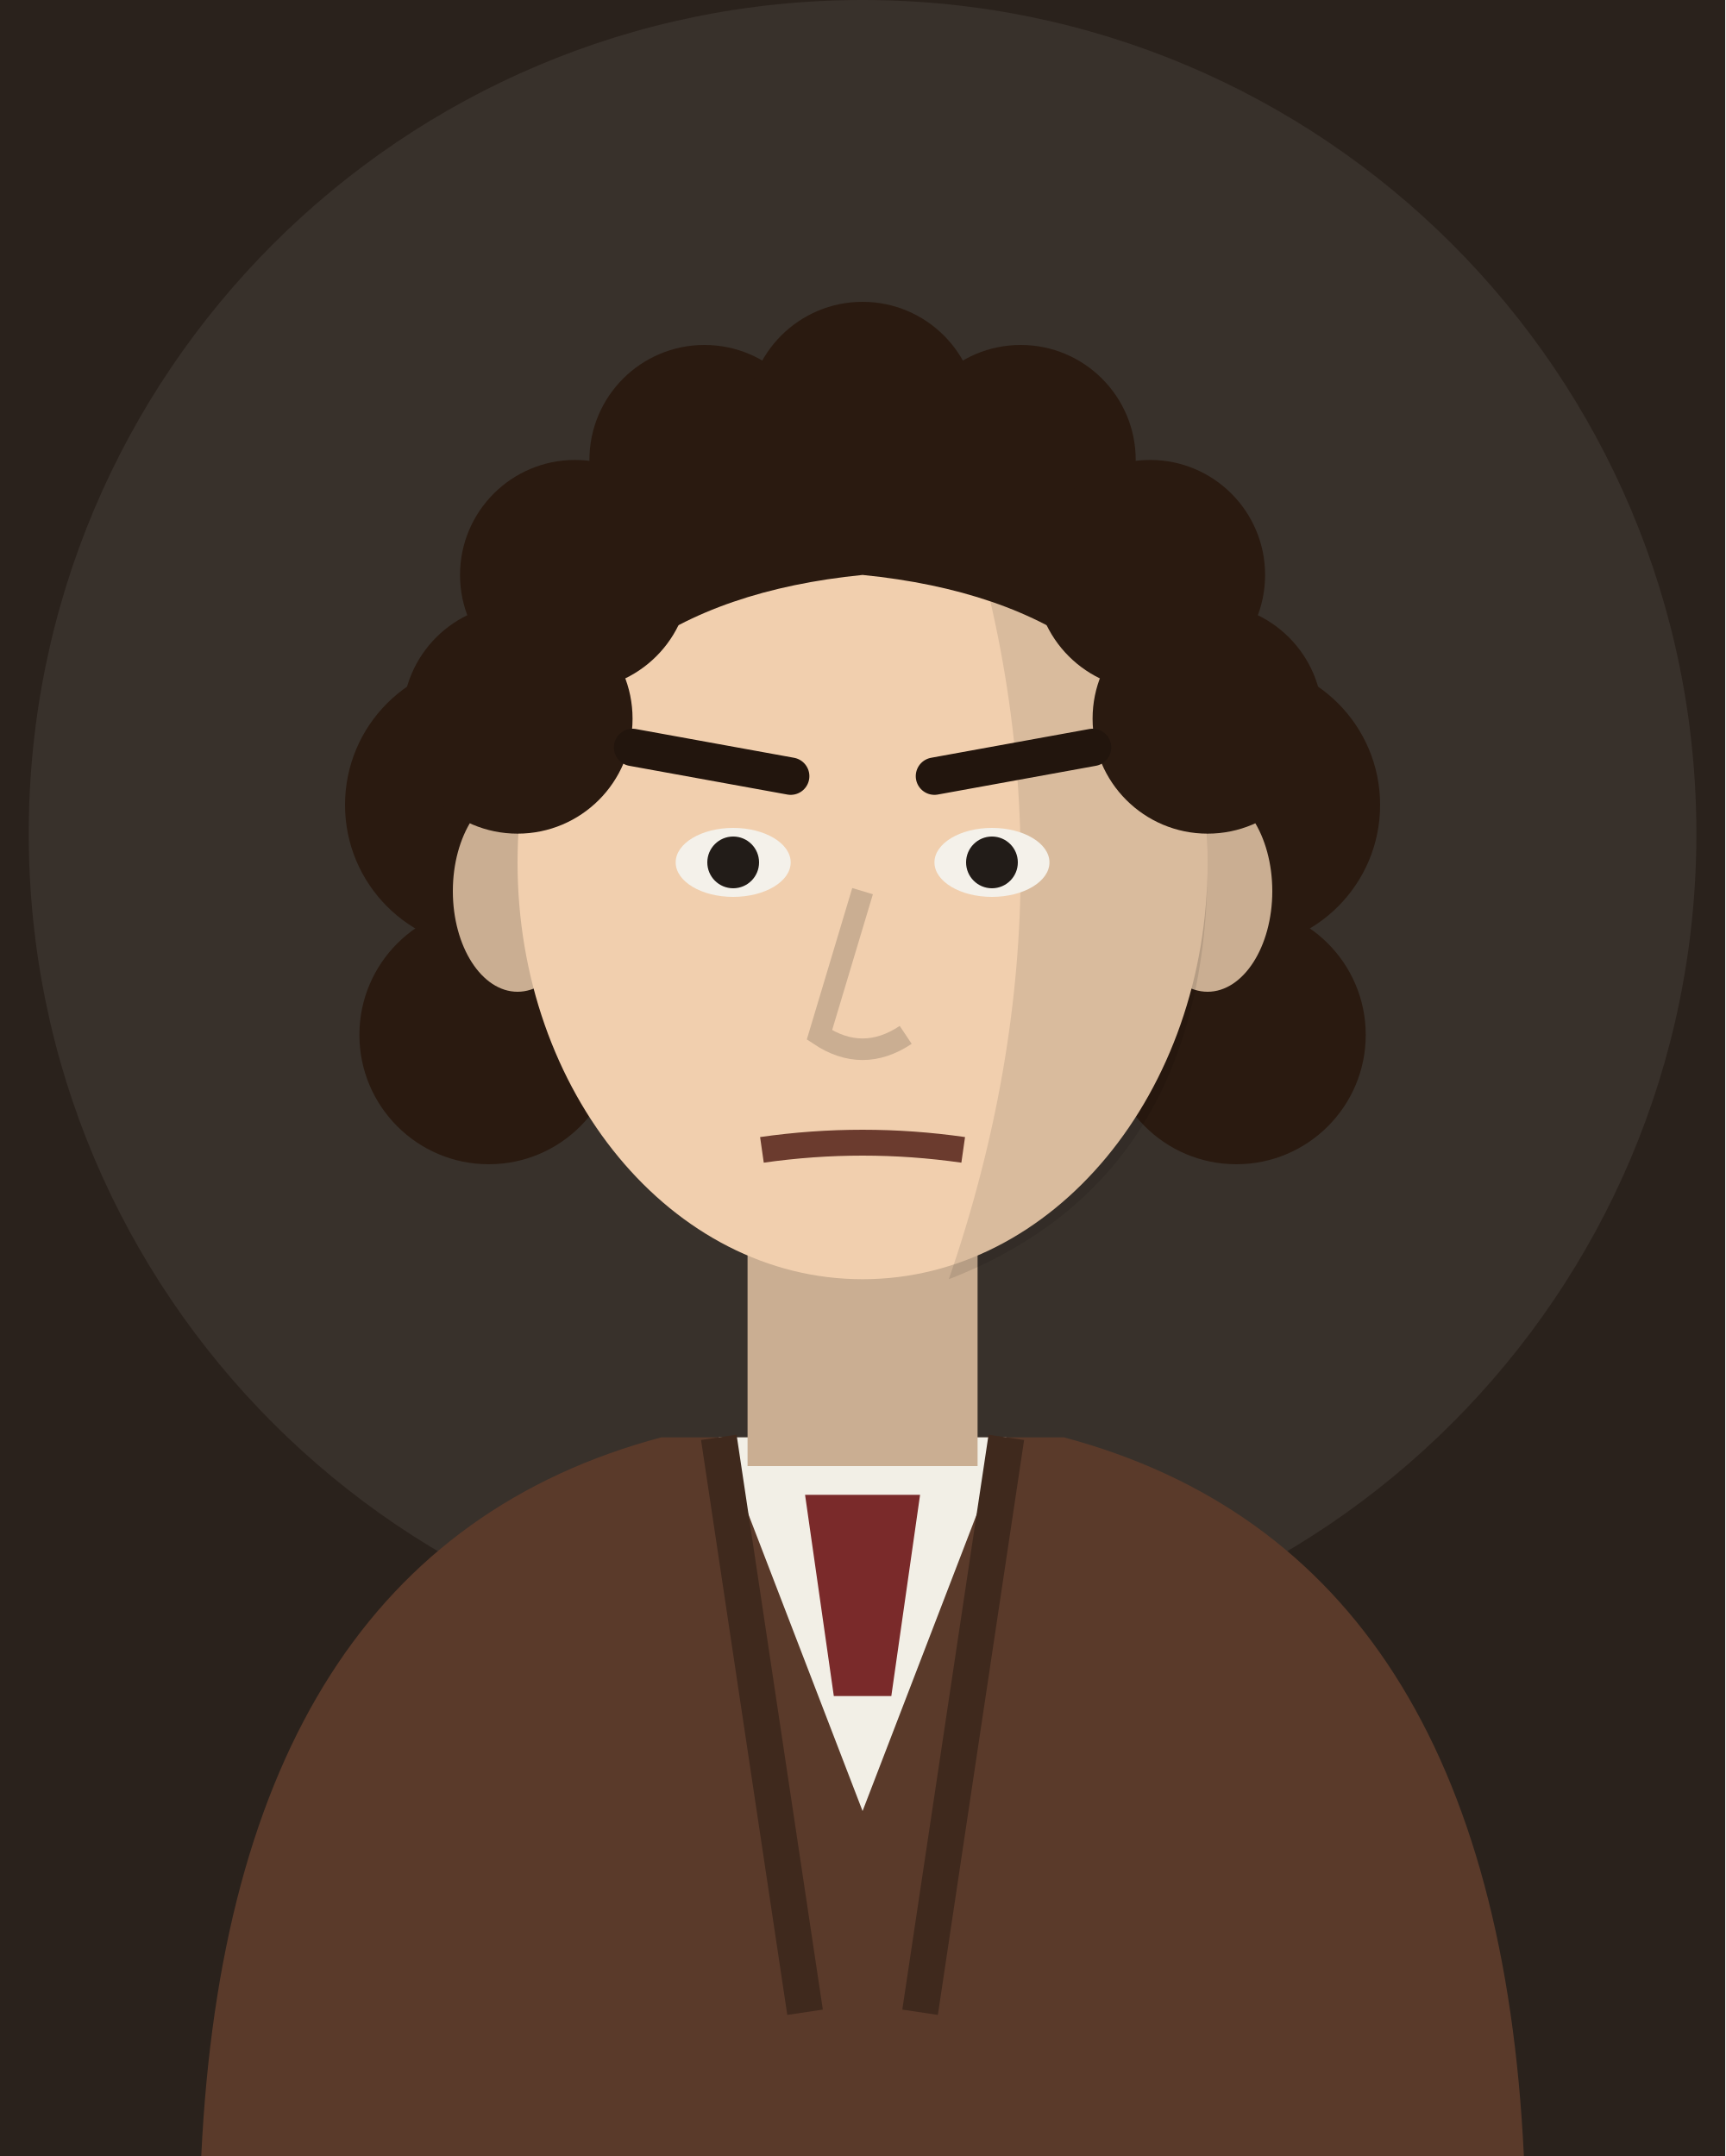
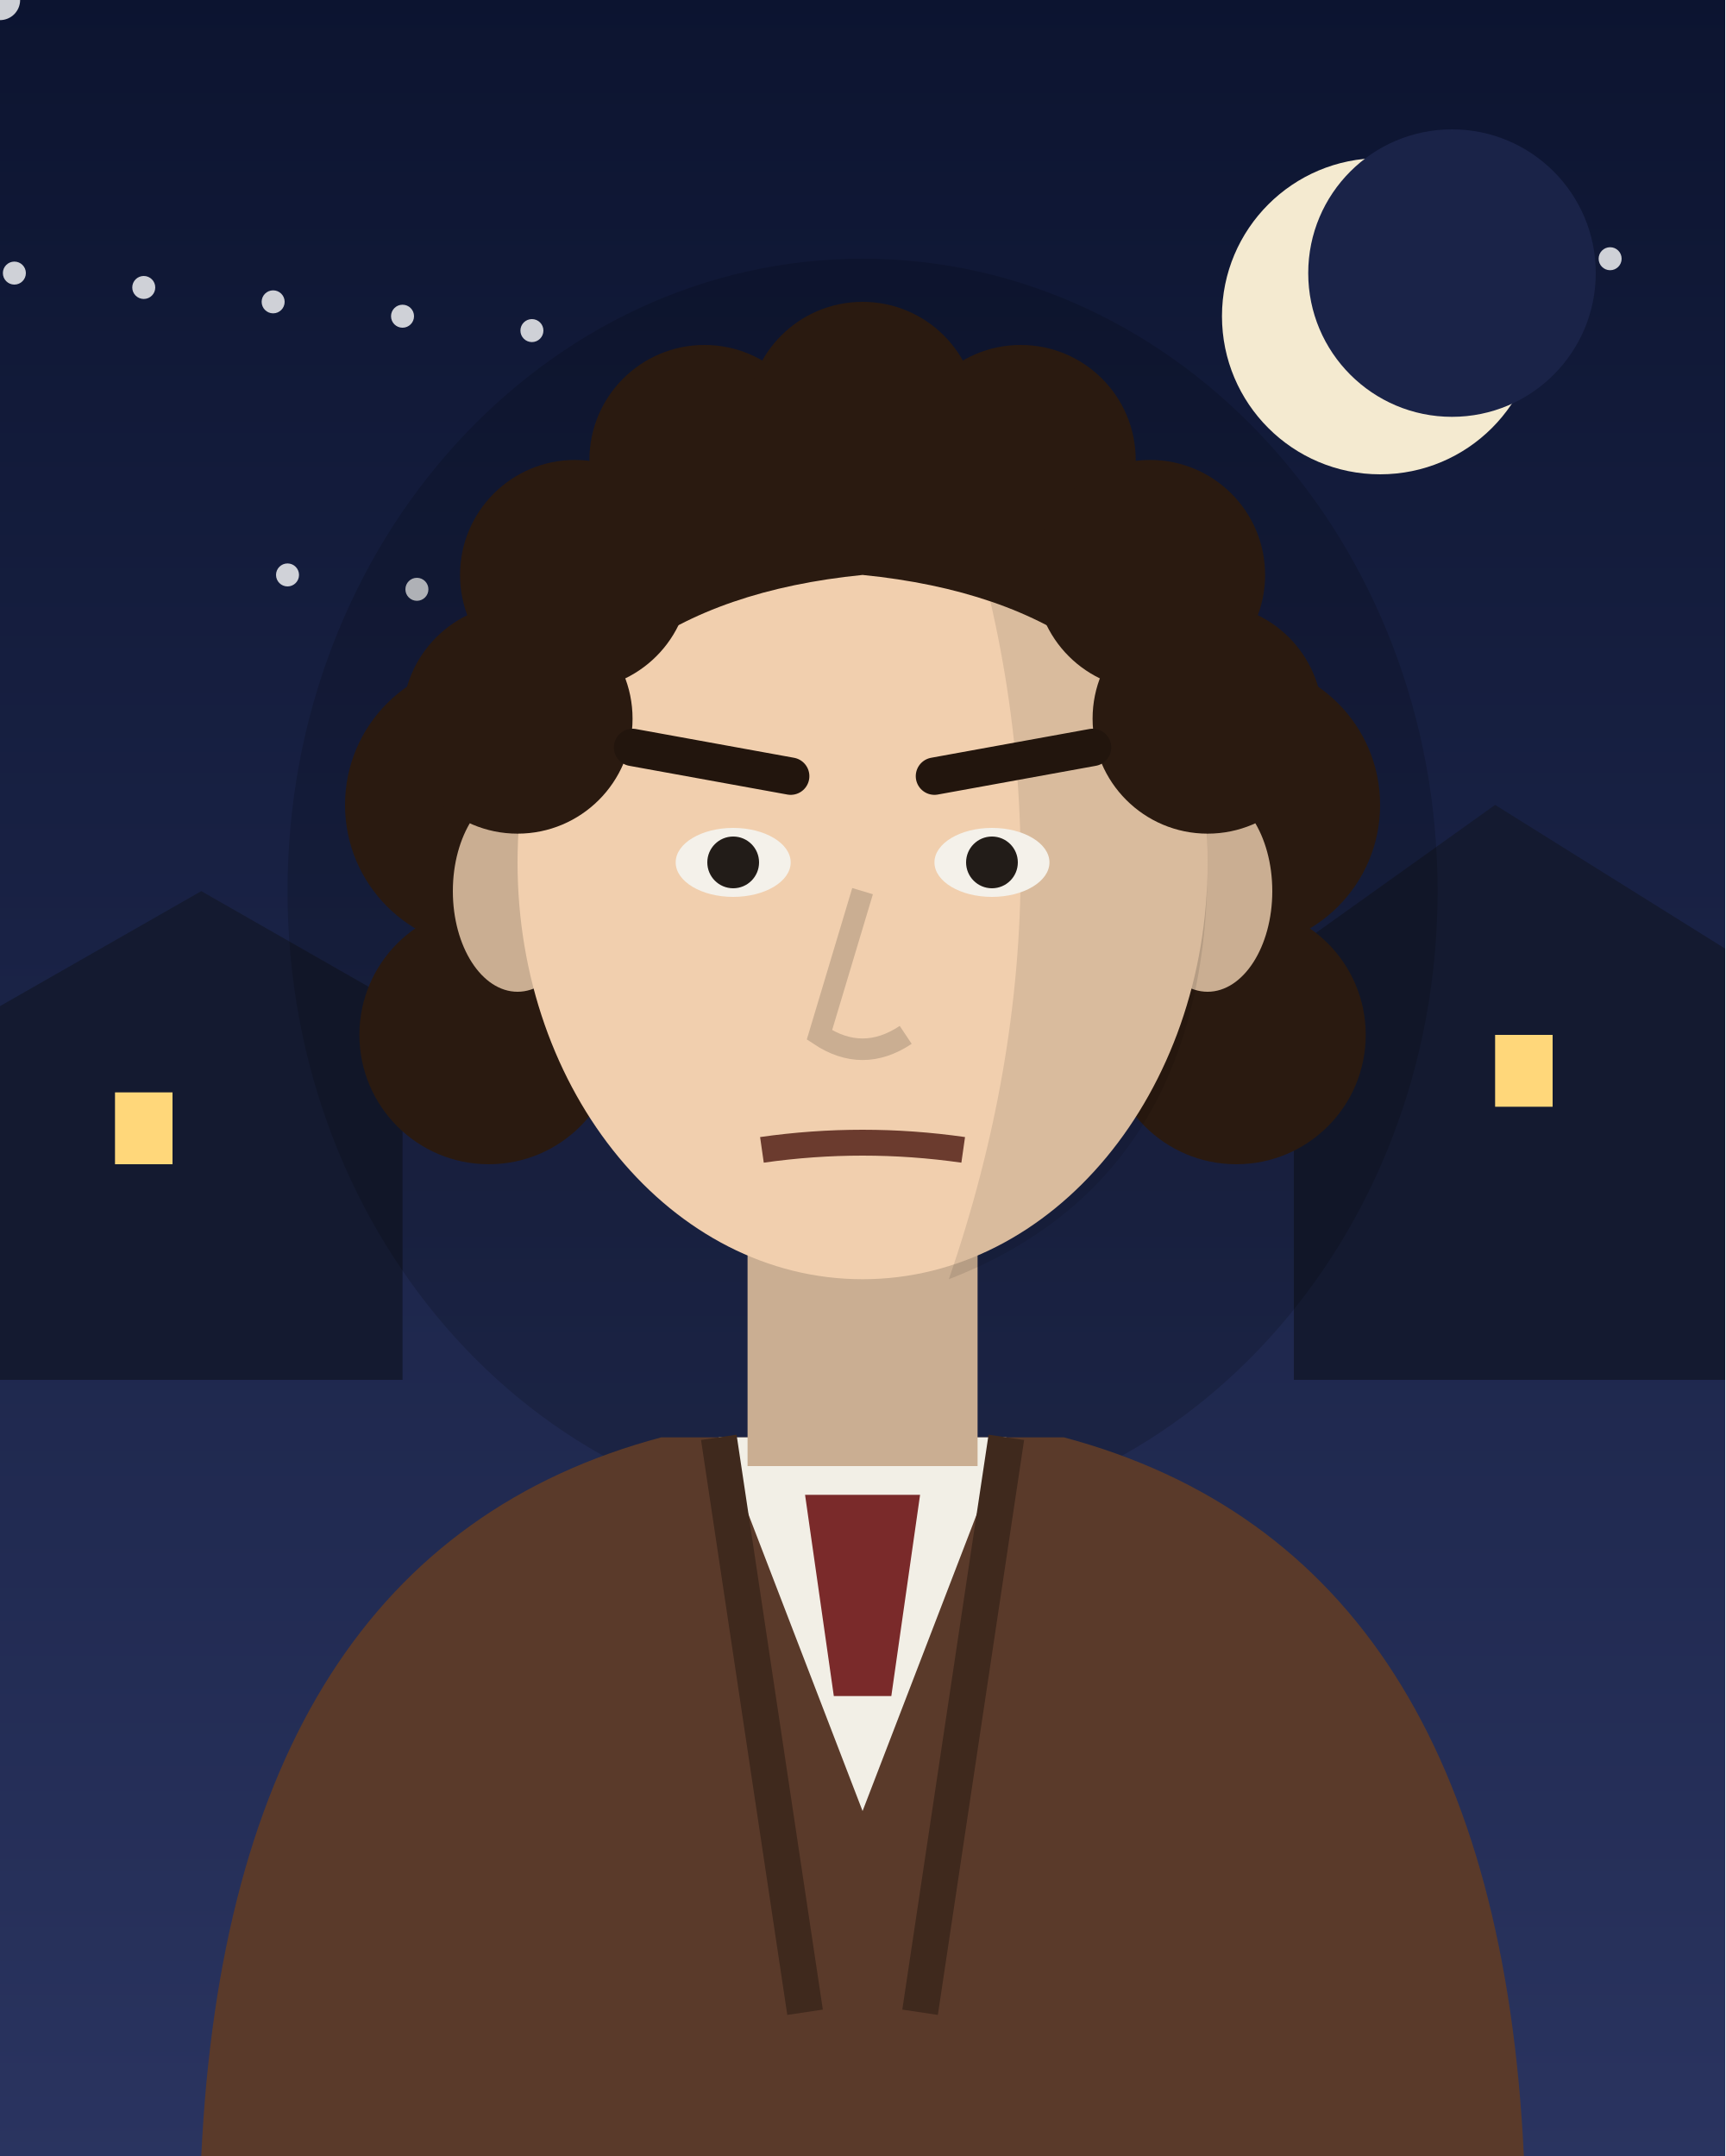
<svg xmlns="http://www.w3.org/2000/svg" viewBox="0 0 120 150" role="img" aria-label="Archie Lane">
  <style>.fx{transform-box:fill-box;transform-origin:center}.tw{animation:tw 3s ease-in-out infinite}.pu{animation:pu 4s ease-in-out infinite}@keyframes tw{50%{opacity:.25}}@keyframes pu{50%{opacity:.55}}@keyframes spin{to{transform:rotate(360deg)}}@media (prefers-reduced-motion:reduce){*{animation:none!important}}</style>
-   <rect width="120" height="150" fill="#2a221c" />
-   <circle cx="60" cy="58" r="58" fill="#fff" opacity=".07" />
+   <defs>
+     <linearGradient id="s54" x1="0" y1="0" x2="0" y2="1">
+       <stop offset="0" stop-color="#0c1430" />
+       <stop offset="1" stop-color="#2a3460" />
+     </linearGradient>
+   </defs>
+   <rect width="120" height="150" fill="url(#s54)" />
+   <circle cx="0" cy="0" r="1.4" fill="#fff" opacity=".8" />
+   <circle cx="37" cy="23" r="0.8" fill="#fff" opacity=".8" />
+   <circle cx="74" cy="46" r="0.8" fill="#fff" opacity=".8" />
+   <circle cx="111" cy="69" r="1.4" fill="#fff" opacity=".8" />
+   <circle cx="28" cy="22" r="0.8" fill="#fff" opacity=".8" />
+   <circle cx="65" cy="45" r="0.8" fill="#fff" opacity=".8" />
+   <circle cx="102" cy="68" r="1.4" fill="#fff" opacity=".8" />
+   <circle cx="19" cy="21" r="0.8" fill="#fff" opacity=".8" />
+   <circle cx="56" cy="44" r="0.8" fill="#fff" opacity=".8" />
+   <circle cx="93" cy="67" r="1.4" fill="#fff" opacity=".8" />
+   <circle cx="10" cy="20" r="0.8" fill="#fff" opacity=".8" />
+   <circle cx="47" cy="43" r="0.8" fill="#fff" opacity=".8" />
+   <circle cx="84" cy="66" r="1.4" fill="#fff" opacity=".8" />
+   <circle cx="1" cy="19" r="0.8" fill="#fff" opacity=".8" />
+   <circle cx="38" cy="42" r="0.8" fill="#fff" opacity=".8" />
+   <circle cx="75" cy="65" r="1.4" fill="#fff" opacity=".8" />
+   <circle cx="112" cy="18" r="0.8" fill="#fff" opacity=".8" />
+   <circle cx="29" cy="41" r="0.8" fill="#fff" opacity=".8" />
+   <circle cx="66" cy="64" r="1.4" fill="#fff" opacity=".8" />
+   <circle cx="103" cy="17" r="0.8" fill="#fff" opacity=".8" />
+   <circle cx="20" cy="40" r="0.8" fill="#fff" opacity=".8" />
+   <circle cx="57" cy="63" r="1.4" fill="#fff" opacity=".8" />
+   <circle cx="96" cy="22" r="11" fill="#f4ead0" />
+   <circle cx="101" cy="19" r="10" fill="#1a2348" />
+   <path d="M0 96 L0 70 L14 62 L28 70 V96Z M90 96 V66 L104 56 L120 66 V96Z" fill="#141a30" />
+   <rect x="8" y="76" width="4" height="5" fill="#ffd77a" />
+   <rect x="104" y="72" width="4" height="5" fill="#ffd77a" />
+   <ellipse cx="60" cy="62" rx="40" ry="44" fill="#000" opacity=".16" />
  <circle cx="34" cy="56" r="10" fill="#2a1a10" />
  <circle cx="86" cy="56" r="10" fill="#2a1a10" />
  <circle cx="34" cy="72" r="9" fill="#2a1a10" />
  <circle cx="86" cy="72" r="9" fill="#2a1a10" />
  <path d="M14 150 Q16 108 46 100 H74 Q104 108 106 150Z" fill="#5a3a2a" />
  <path d="M50 100 L60 126 L70 100Z" fill="#f2efe6" />
  <path d="M56 104 L64 104 L62 118 L58 118Z" fill="#7a2a2a" />
  <path d="M50 100 L56 140 M70 100 L64 140" stroke="#3f291d" stroke-width="2.5" />
  <rect x="52" y="86" width="16" height="16" fill="#caae92" />
  <ellipse cx="36" cy="62" rx="4.5" ry="7" fill="#caae92" />
  <ellipse cx="84" cy="62" rx="4.5" ry="7" fill="#caae92" />
  <ellipse cx="60" cy="60" rx="24" ry="29" fill="#f1cfae" />
  <path d="M66 32 Q84 38 84 60 Q84 82 66 89 Q76 60 66 32Z" fill="#000" opacity=".1" />
  <path d="M36 58 Q34 30 60 30 Q86 30 84 58 Q80 42 60 40 Q40 42 36 58Z" fill="#2a1a10" />
  <circle cx="40" cy="40" r="8" fill="#2a1a10" />
  <circle cx="49" cy="32" r="8" fill="#2a1a10" />
  <circle cx="60" cy="29" r="8" fill="#2a1a10" />
  <circle cx="71" cy="32" r="8" fill="#2a1a10" />
  <circle cx="80" cy="40" r="8" fill="#2a1a10" />
  <circle cx="36" cy="50" r="8" fill="#2a1a10" />
  <circle cx="84" cy="50" r="8" fill="#2a1a10" />
  <path d="M44 52 L55 54 M65 54 L76 52" stroke="#22150d" stroke-width="2.6" stroke-linecap="round" />
  <ellipse cx="51" cy="60" rx="4" ry="2.4" fill="#f4f1ea" />
  <circle cx="51" cy="60" r="1.8" fill="#221c18" />
  <ellipse cx="69" cy="60" rx="4" ry="2.4" fill="#f4f1ea" />
  <circle cx="69" cy="60" r="1.8" fill="#221c18" />
  <path d="M60 62 L57 72 Q60 74 63 72" fill="none" stroke="#caae92" stroke-width="1.5" />
  <path d="M53 80 Q60 79 67 80" stroke="#6b3b2e" stroke-width="1.8" fill="none" />
</svg>
